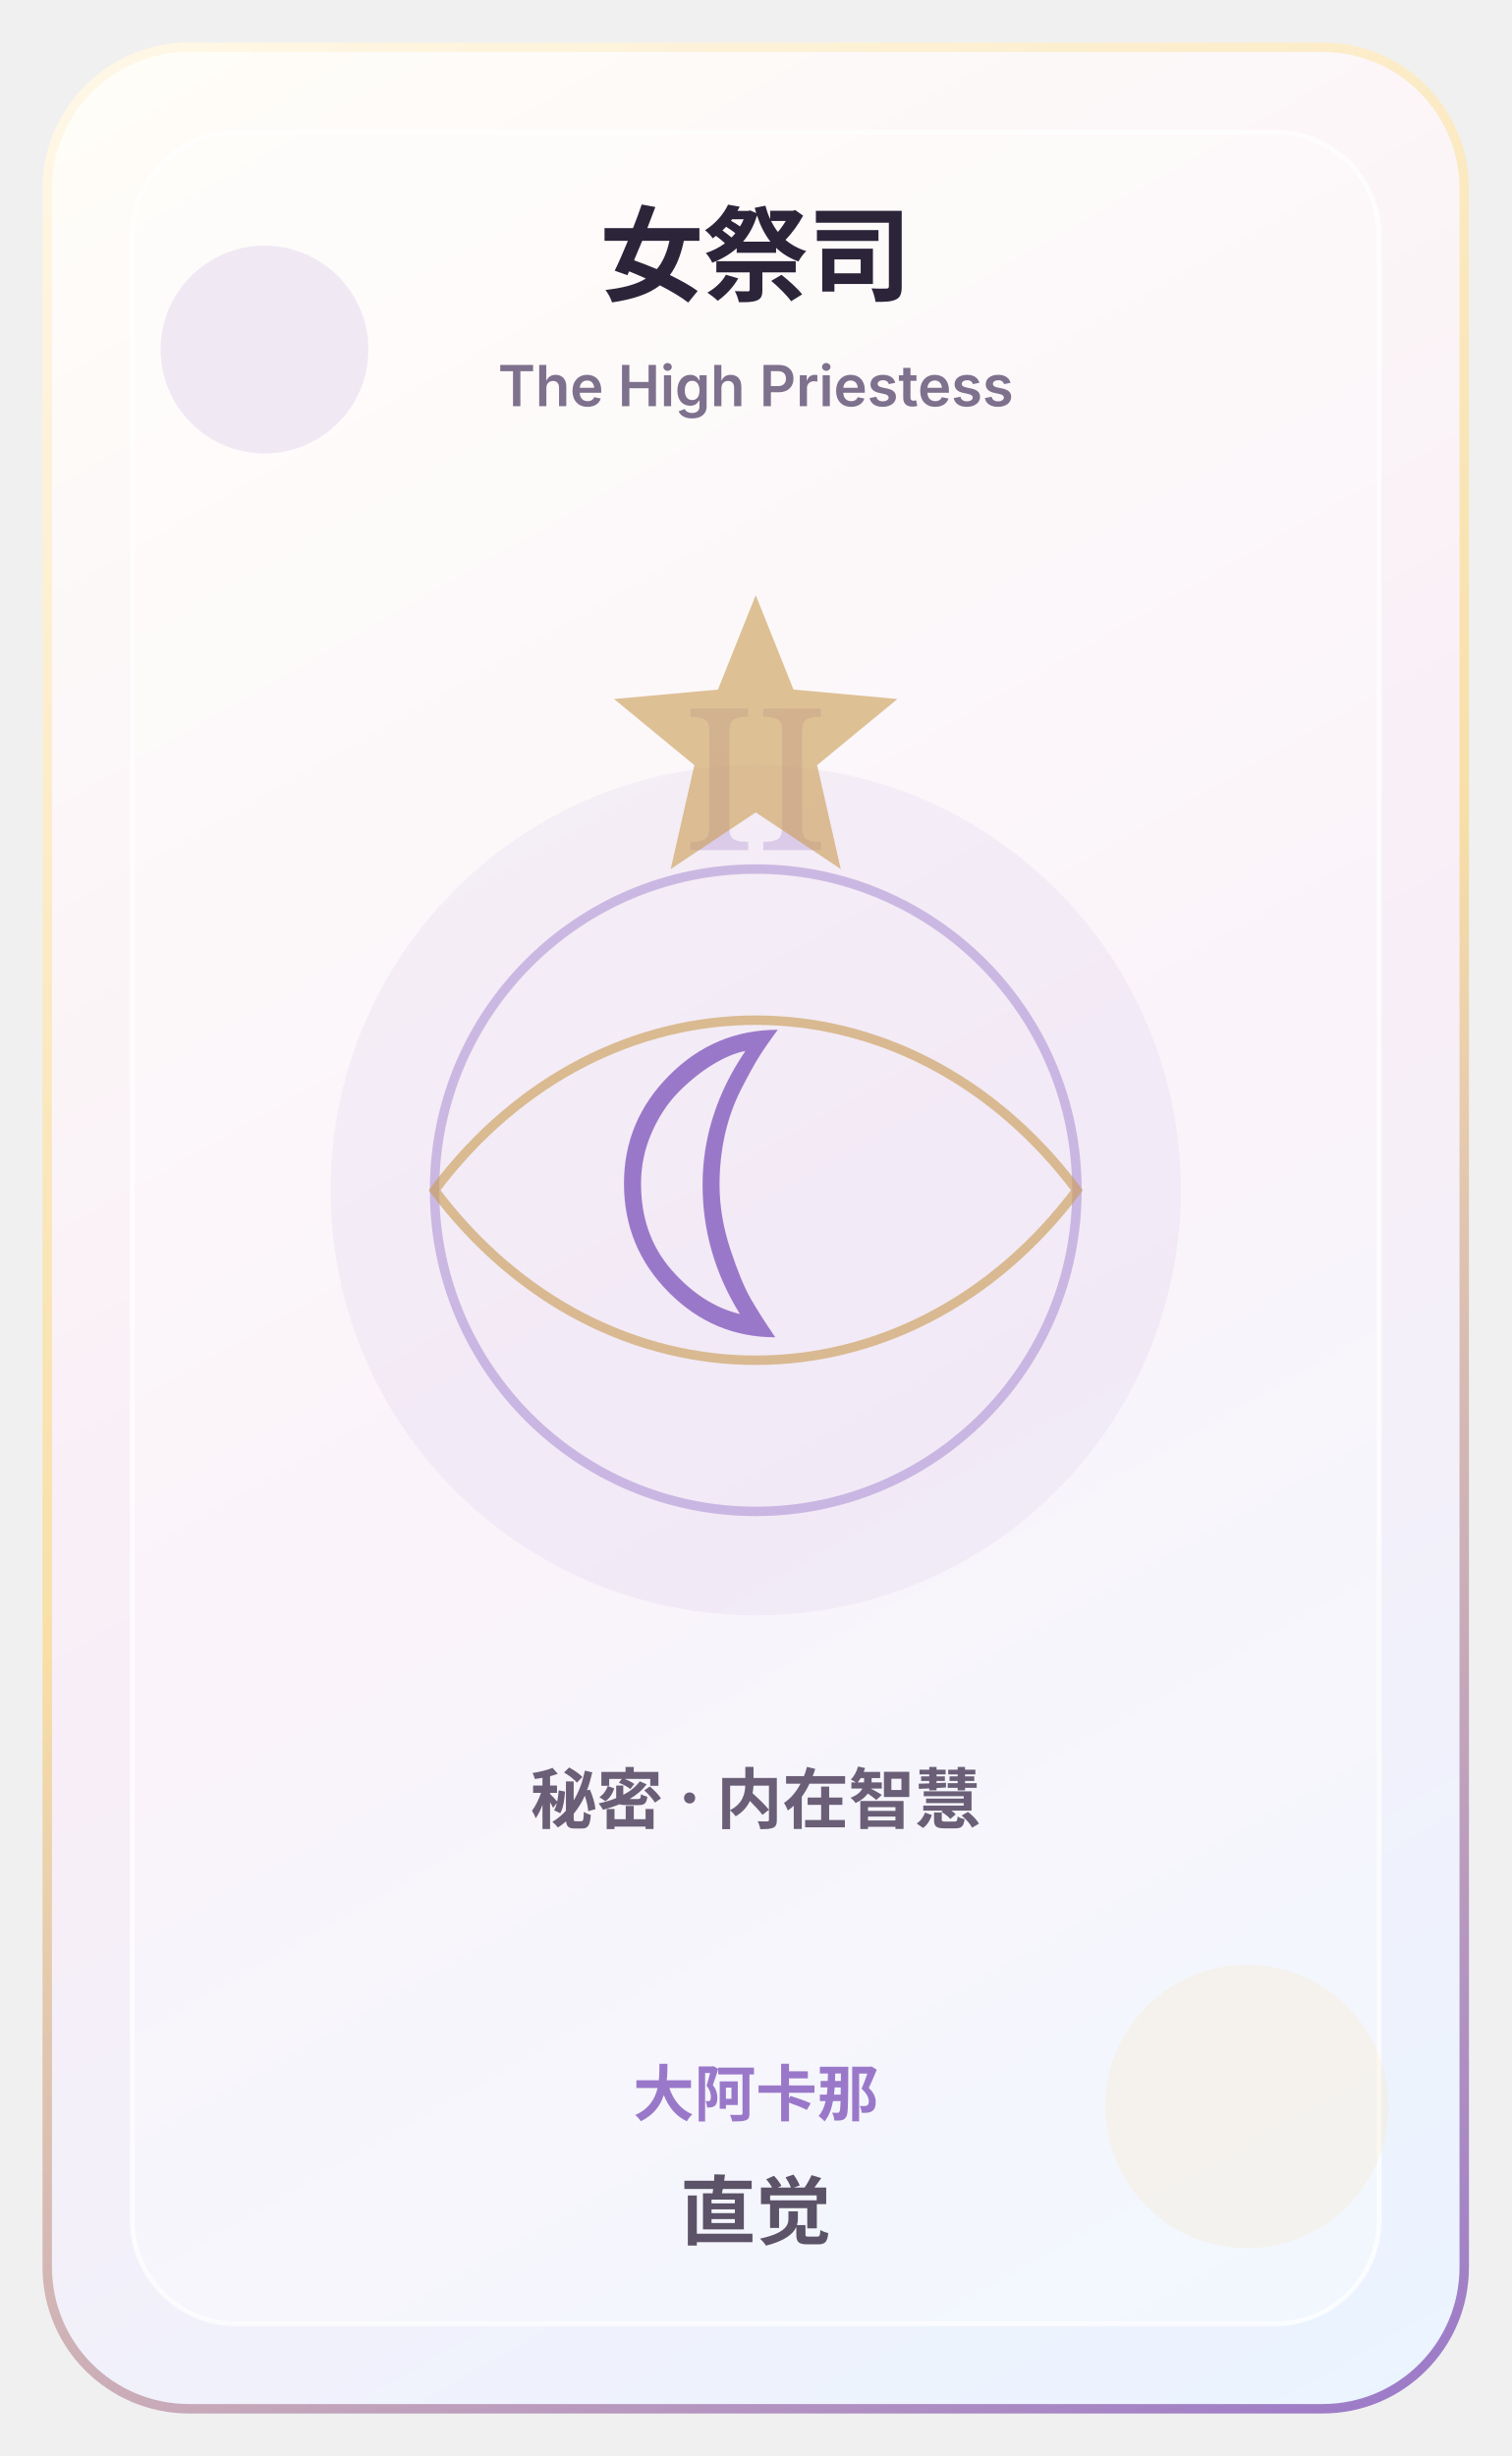
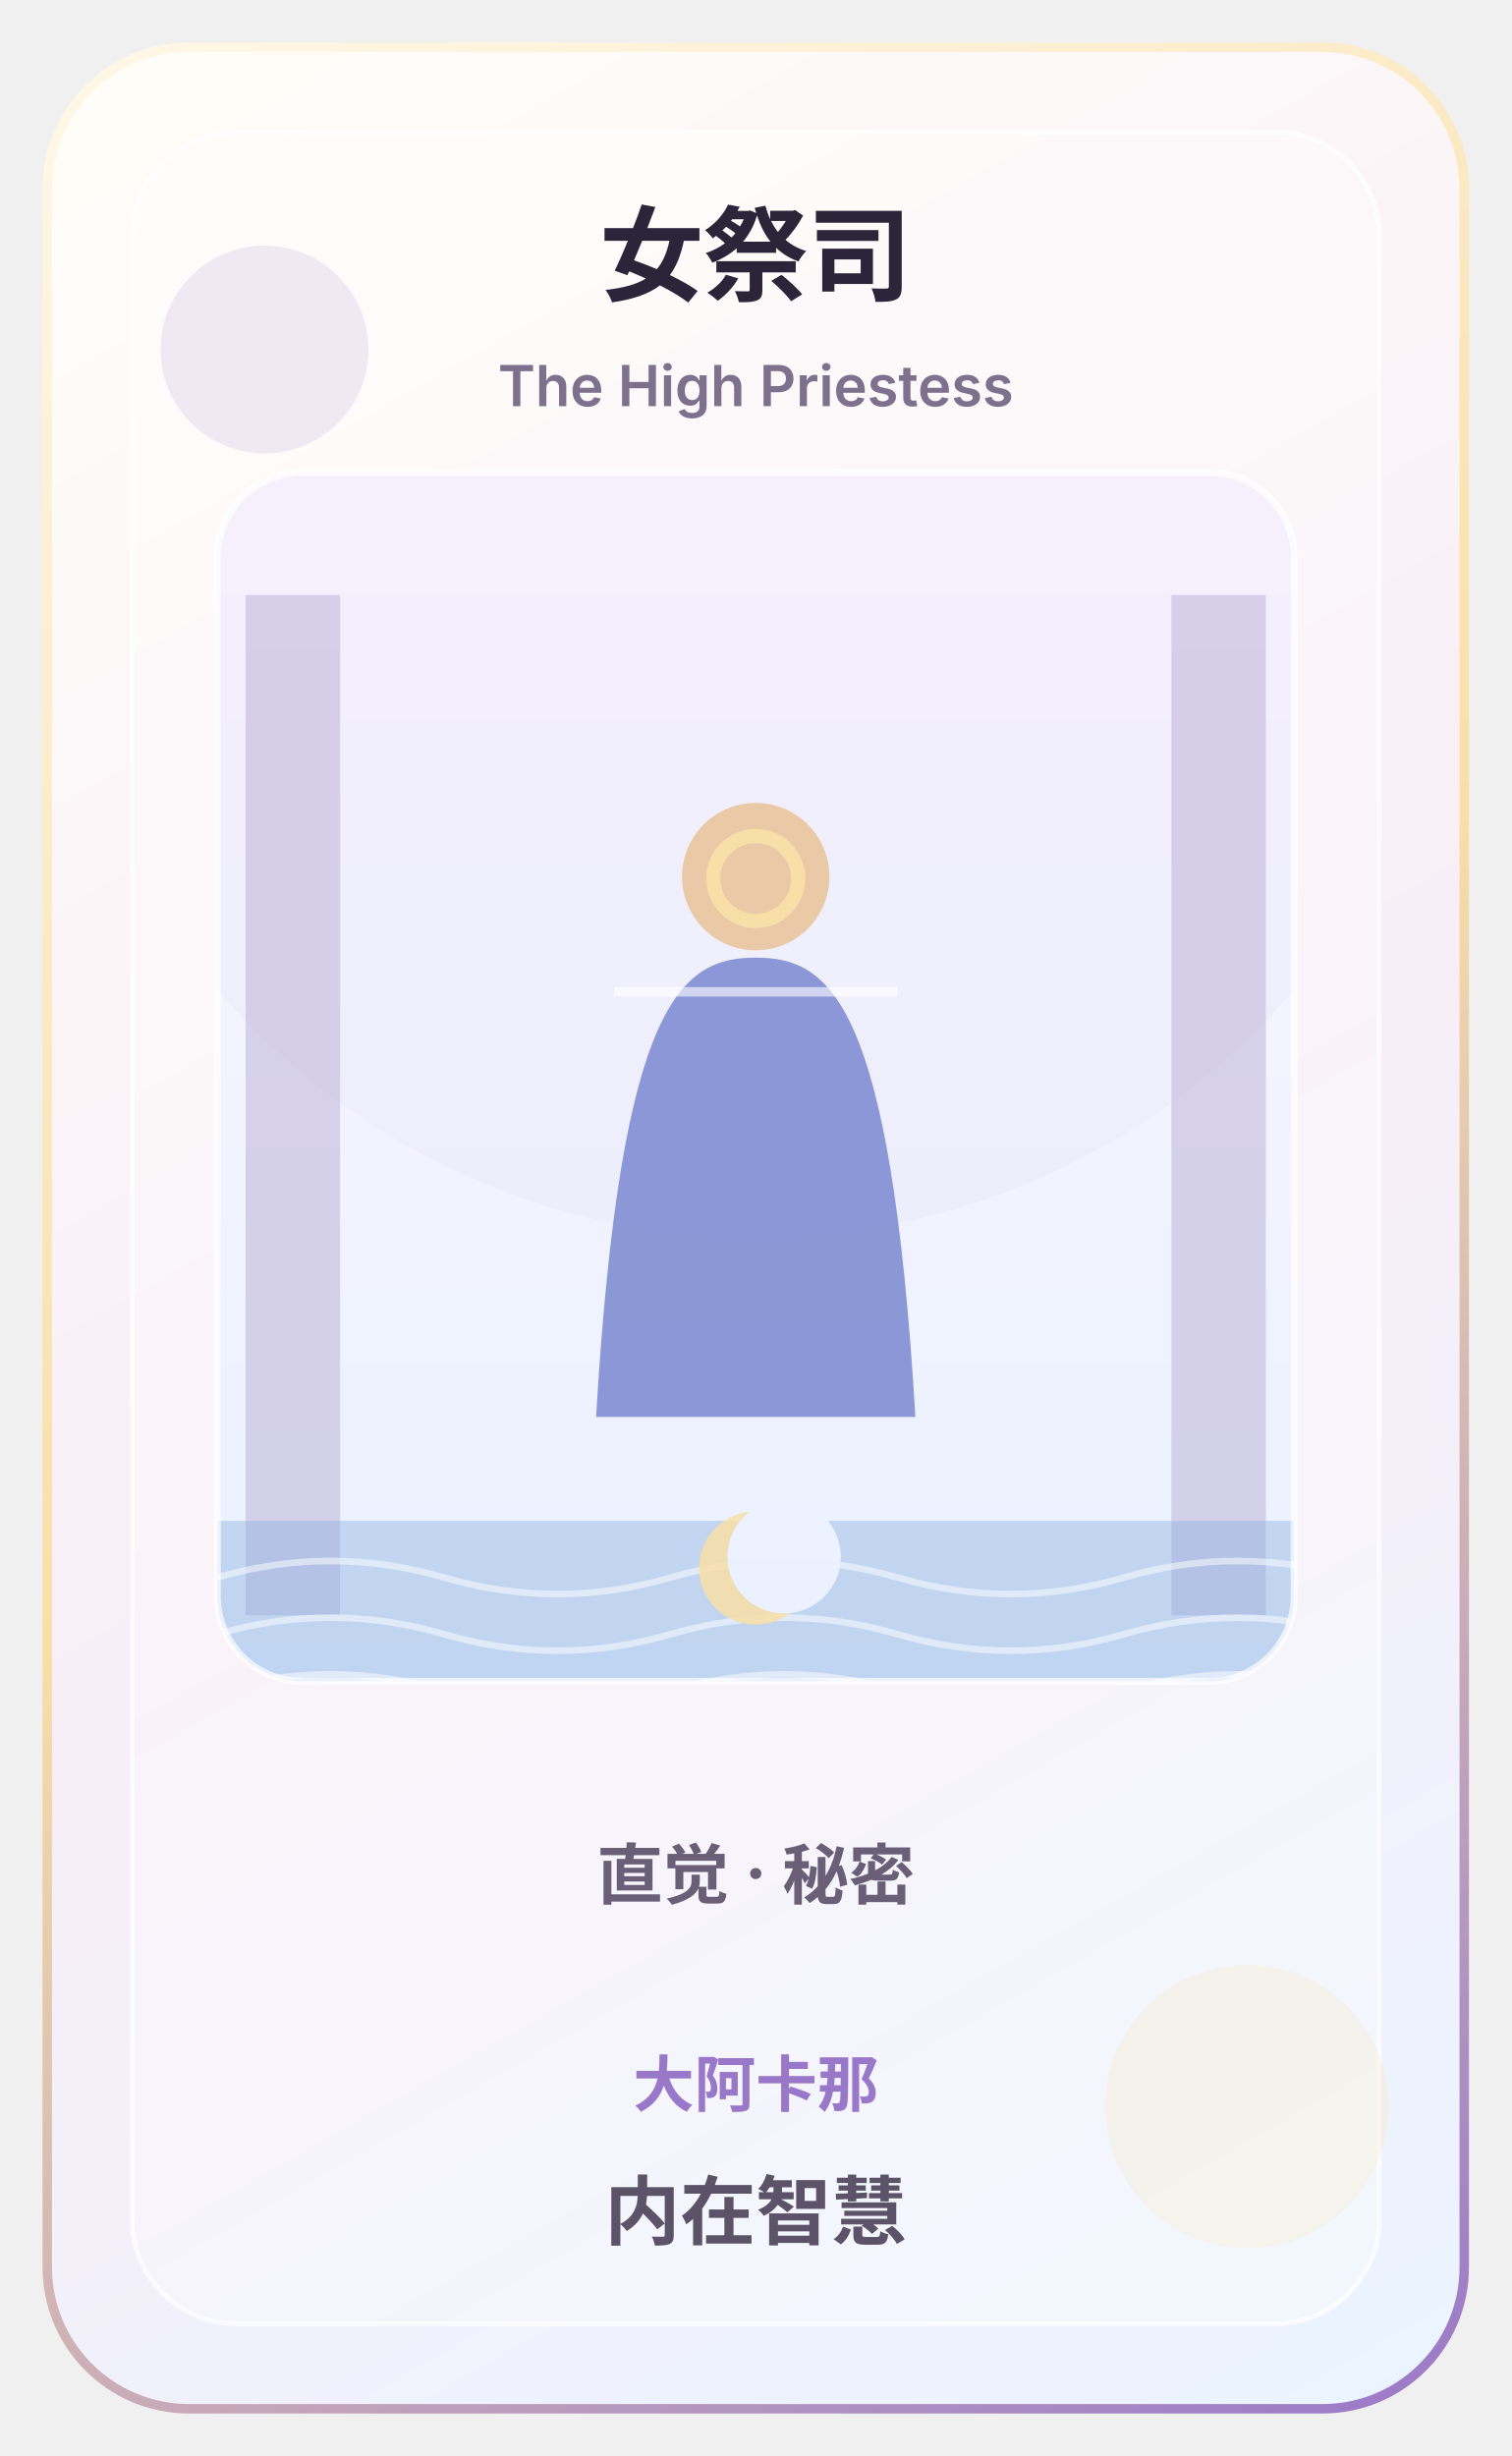
<svg xmlns="http://www.w3.org/2000/svg" width="320" height="520" viewBox="0 0 320 520" fill="none" role="img" aria-label="女祭司">
  <rect x="10" y="10" width="300" height="500" rx="30" fill="url(#paper)" stroke="url(#edge)" stroke-width="2" />
-   <rect x="28" y="28" width="264" height="464" rx="22" fill="rgba(255,255,255,.34)" stroke="rgba(255,255,255,.72)" />
+   <rect x="28" y="28" width="264" height="464" rx="22" fill="rgba(255,255,255,.30)" stroke="rgba(255,255,255,.7)" />
  <circle cx="56" cy="74" r="22" fill="#9A78C9" opacity=".14" />
-   <circle cx="264" cy="446" r="30" fill="#F8DFA7" opacity=".18" />
+   <circle cx="264" cy="446" r="30" fill="#F8DFA7" opacity=".2" />
  <text x="160" y="62" text-anchor="middle" font-family="-apple-system,BlinkMacSystemFont,Segoe UI,sans-serif" font-size="22" font-weight="700" fill="#2C2439">女祭司</text>
  <text x="160" y="86" text-anchor="middle" font-family="-apple-system,BlinkMacSystemFont,Segoe UI,sans-serif" font-size="12" font-weight="600" fill="#7E718D">The High Priestess</text>
-   <text x="160" y="180" text-anchor="middle" font-family="Georgia,serif" font-size="42" fill="#9A78C9" opacity=".28">II</text>
-   <circle cx="160" cy="252" r="90" fill="#9A78C9" opacity=".08" />
-   <circle cx="160" cy="252" r="68" stroke="#9A78C9" stroke-width="2" opacity=".45" />
-   <path d="M92 252c36-48 100-48 136 0-36 48-100 48-136 0Z" stroke="#C99B52" stroke-width="2" opacity=".62" />
-   <text x="160" y="282" text-anchor="middle" font-family="Georgia,serif" font-size="88" fill="#9A78C9">☾</text>
-   <path d="M160 126l8 20 22 2-17 14 5 22-18-12-18 12 5-22-17-14 22-2 8-20Z" fill="#C99B52" opacity=".6" />
-   <text x="160" y="386" text-anchor="middle" font-family="-apple-system,BlinkMacSystemFont,Segoe UI,sans-serif" font-size="14" font-weight="700" fill="#6A5F77">秘密 · 内在智慧</text>
-   <text x="160" y="448" text-anchor="middle" font-family="-apple-system,BlinkMacSystemFont,Segoe UI,sans-serif" font-size="13" font-weight="700" fill="#9A78C9">大阿卡那</text>
-   <text x="160" y="474" text-anchor="middle" font-family="-apple-system,BlinkMacSystemFont,Segoe UI,sans-serif" font-size="16" font-weight="700" fill="#5C5368">直觉</text>
+   <clipPath id="win">
+     <rect x="46" y="100" width="228" height="256" rx="18" />
+   </clipPath>
+   <g clip-path="url(#win)">
+     <rect x="46" y="100" width="228" height="256" fill="url(#sky)" />
+     <circle cx="160" cy="112" r="150" fill="#9A78C9" opacity=".05" />
+     <rect x="52" y="126" width="20" height="216" fill="#b9aed6" opacity=".5" />
+     <rect x="248" y="126" width="20" height="216" fill="#b9aed6" opacity=".5" />
+     <rect x="46" y="322" width="228" height="34" fill="#8fb3df" opacity="0.45" />
+     <path d="M46 334 q24 -7 48 0 t48 0 t48 0 t48 0 t48 0" fill="none" stroke="#fff" stroke-width="1.4" opacity=".5" />
+     <path d="M46 346 q24 -7 48 0 t48 0 t48 0 t48 0 t48 0" fill="none" stroke="#fff" stroke-width="1.4" opacity=".5" />
+     <path d="M46 358 q24 -7 48 0 t48 0 t48 0 t48 0 t48 0" fill="none" stroke="#fff" stroke-width="1.4" opacity=".5" />
+     <g>
+       <circle cx="160" cy="332" r="12" fill="#F8DFA7" opacity=".85" />
+       <circle cx="166" cy="329.6" r="12" fill="url(#sky)" />
+     </g>
+     <g>
+       <path d="M126.2 300 C131.4 211.6 144.4 202.76 160 202.76 C175.6 202.76 188.6 211.6 193.8 300 Z" fill="#7e8bd0" opacity=".88" />
+       <circle cx="160" cy="185.6" r="15.6" fill="#EAC9A6" />
+     </g>
+     <circle cx="160" cy="186" r="9" fill="none" stroke="#F8DFA7" stroke-width="3" />
+     <path d="M130 210 h60" stroke="#fff" stroke-width="2" opacity=".6" />
+   </g>
+   <rect x="46" y="100" width="228" height="256" rx="18" fill="none" stroke="rgba(255,255,255,.7)" stroke-width="1.5" />
+   <text x="160" y="402" text-anchor="middle" font-family="-apple-system,BlinkMacSystemFont,Segoe UI,sans-serif" font-size="14" font-weight="700" fill="#6A5F77">直觉 · 秘密</text>
+   <text x="160" y="446" text-anchor="middle" font-family="-apple-system,BlinkMacSystemFont,Segoe UI,sans-serif" font-size="13" font-weight="700" fill="#9A78C9">大阿卡那</text>
+   <text x="160" y="474" text-anchor="middle" font-family="-apple-system,BlinkMacSystemFont,Segoe UI,sans-serif" font-size="16" font-weight="700" fill="#5C5368">内在智慧</text>
  <defs>
    <linearGradient id="paper" x1="22" y1="18" x2="302" y2="510" gradientUnits="userSpaceOnUse">
      <stop stop-color="#FFFDF8" />
      <stop offset=".52" stop-color="#F8EEF7" />
      <stop offset="1" stop-color="#EAF4FF" />
    </linearGradient>
    <linearGradient id="edge" x1="14" y1="10" x2="310" y2="510" gradientUnits="userSpaceOnUse">
      <stop stop-color="#FFF8E8" />
      <stop offset=".5" stop-color="#F8DFA7" />
      <stop offset="1" stop-color="#9A78C9" />
    </linearGradient>
+     <linearGradient id="sky" x1="0" y1="100" x2="0" y2="356" gradientUnits="userSpaceOnUse">
+       <stop stop-color="#FBF6FF" />
+       <stop offset="1" stop-color="#EAF1FF" />
+     </linearGradient>
  </defs>
</svg>
